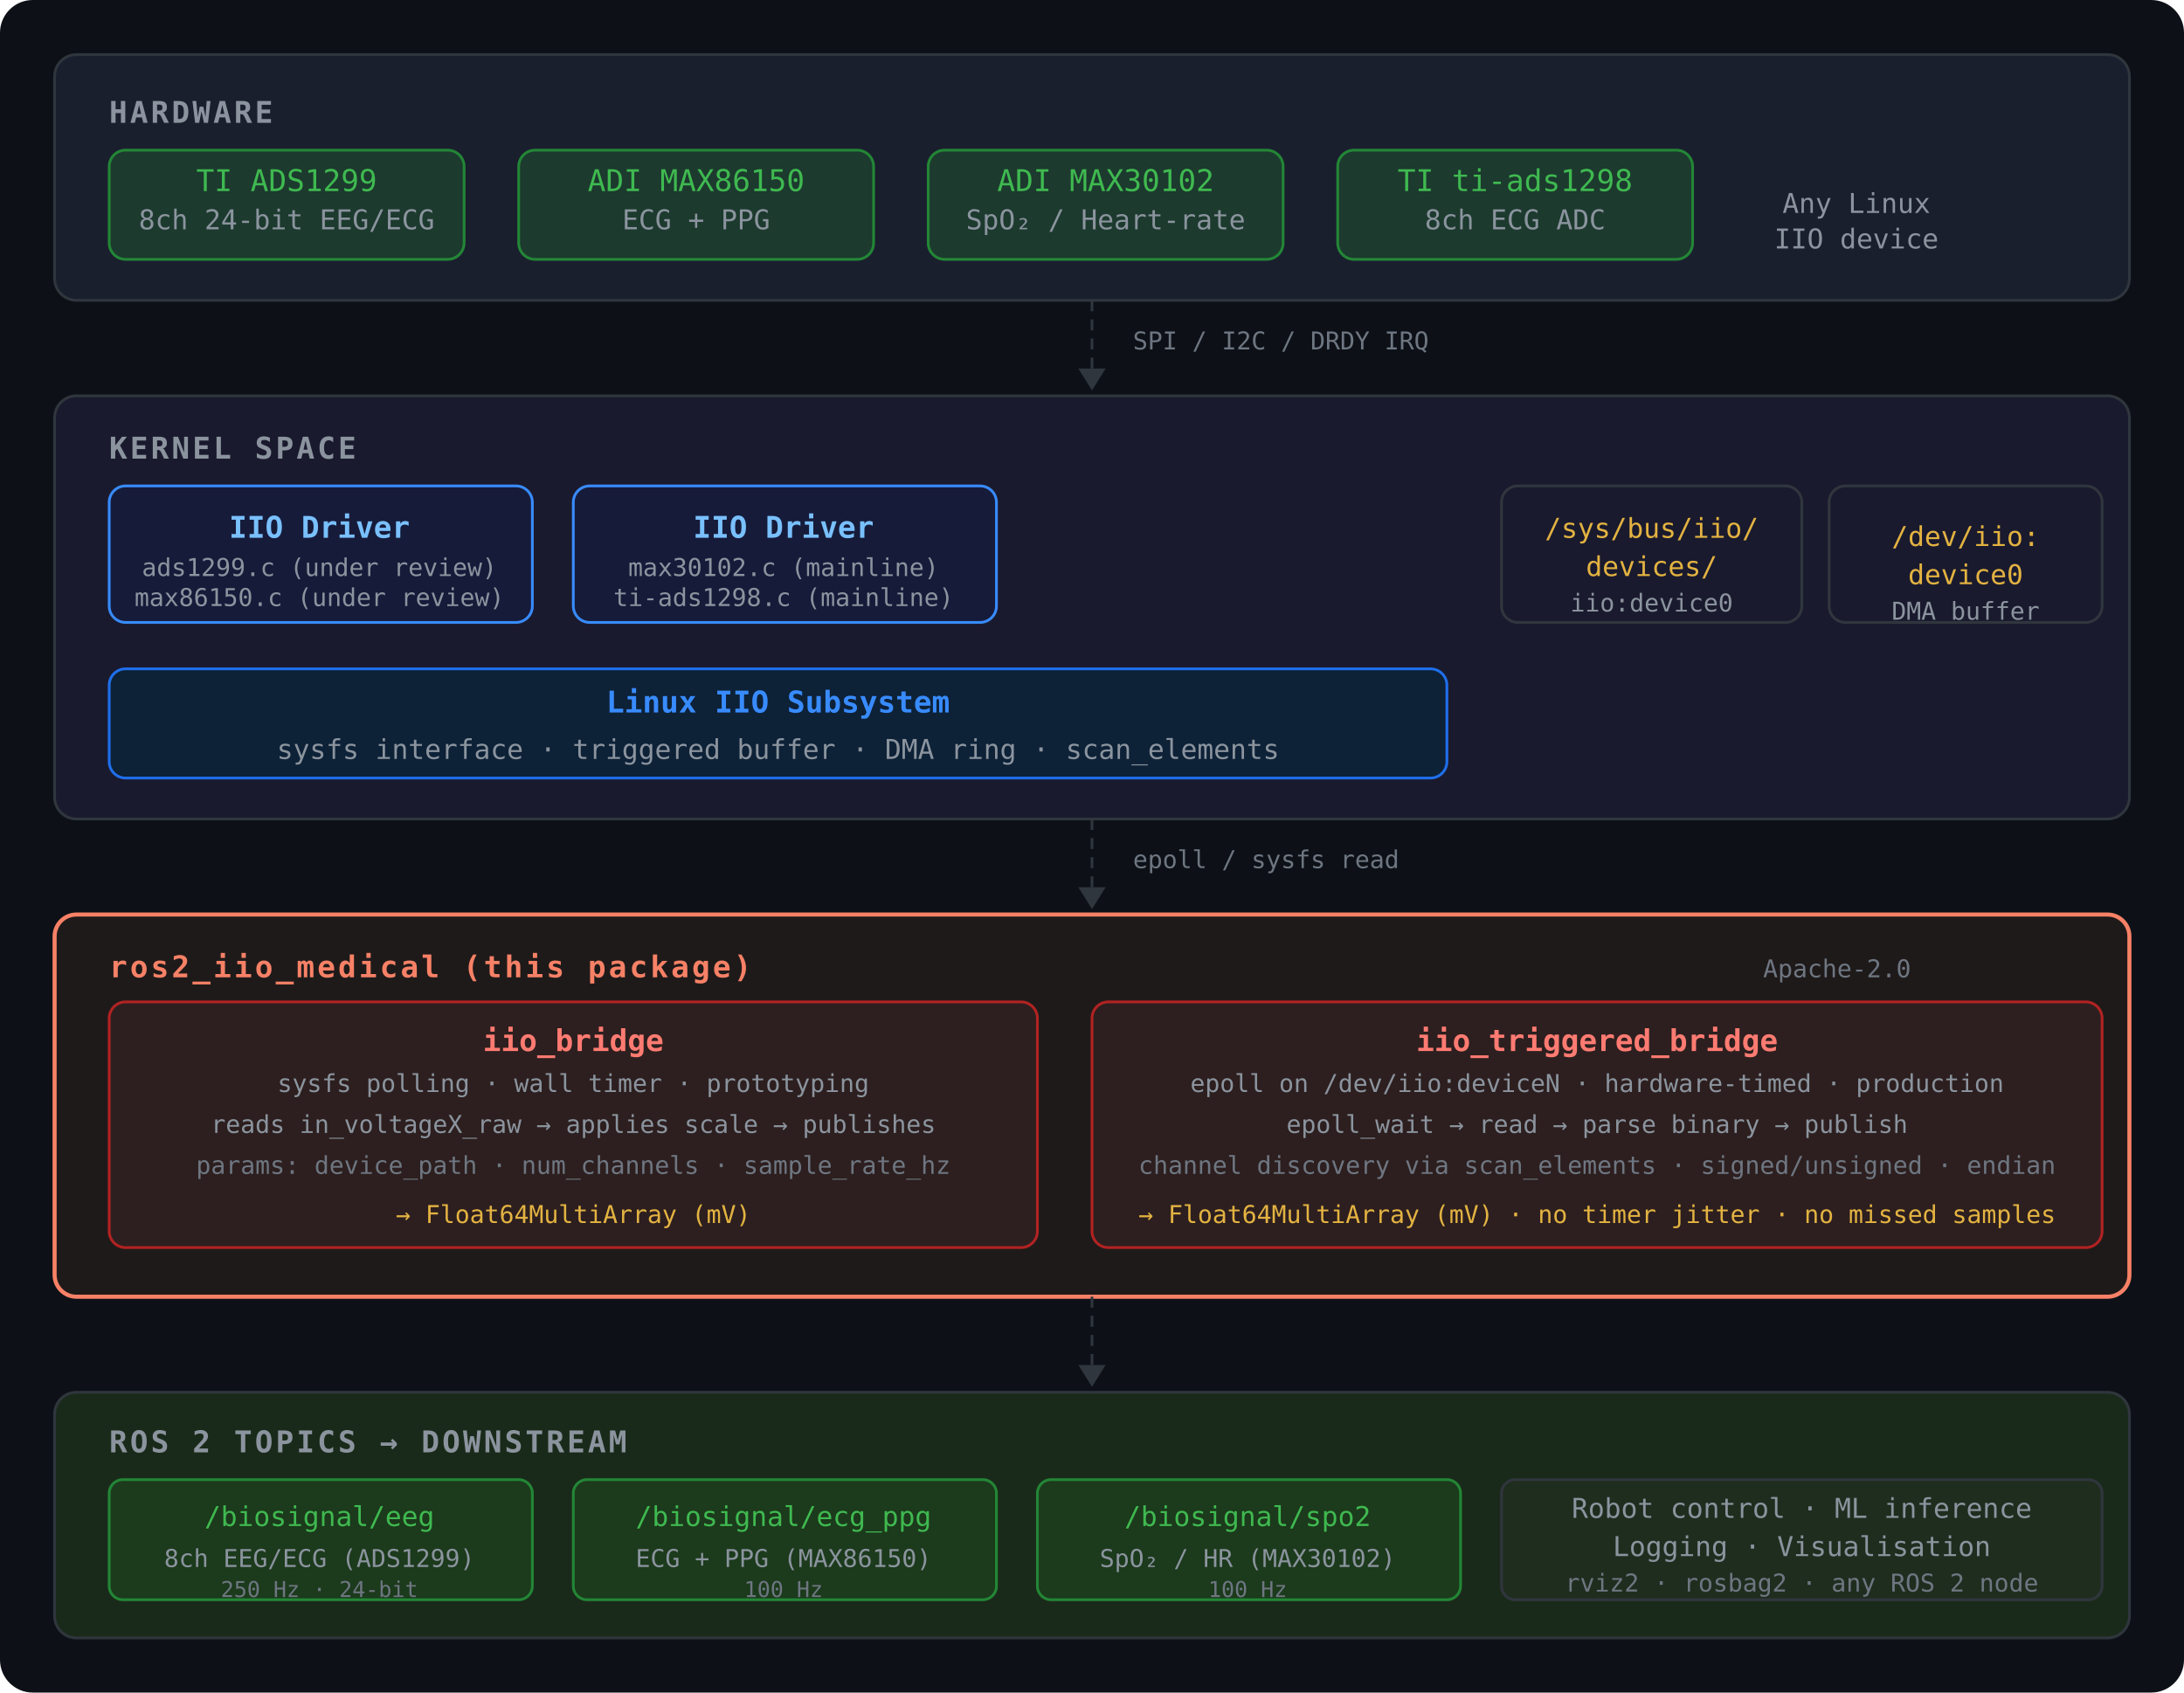
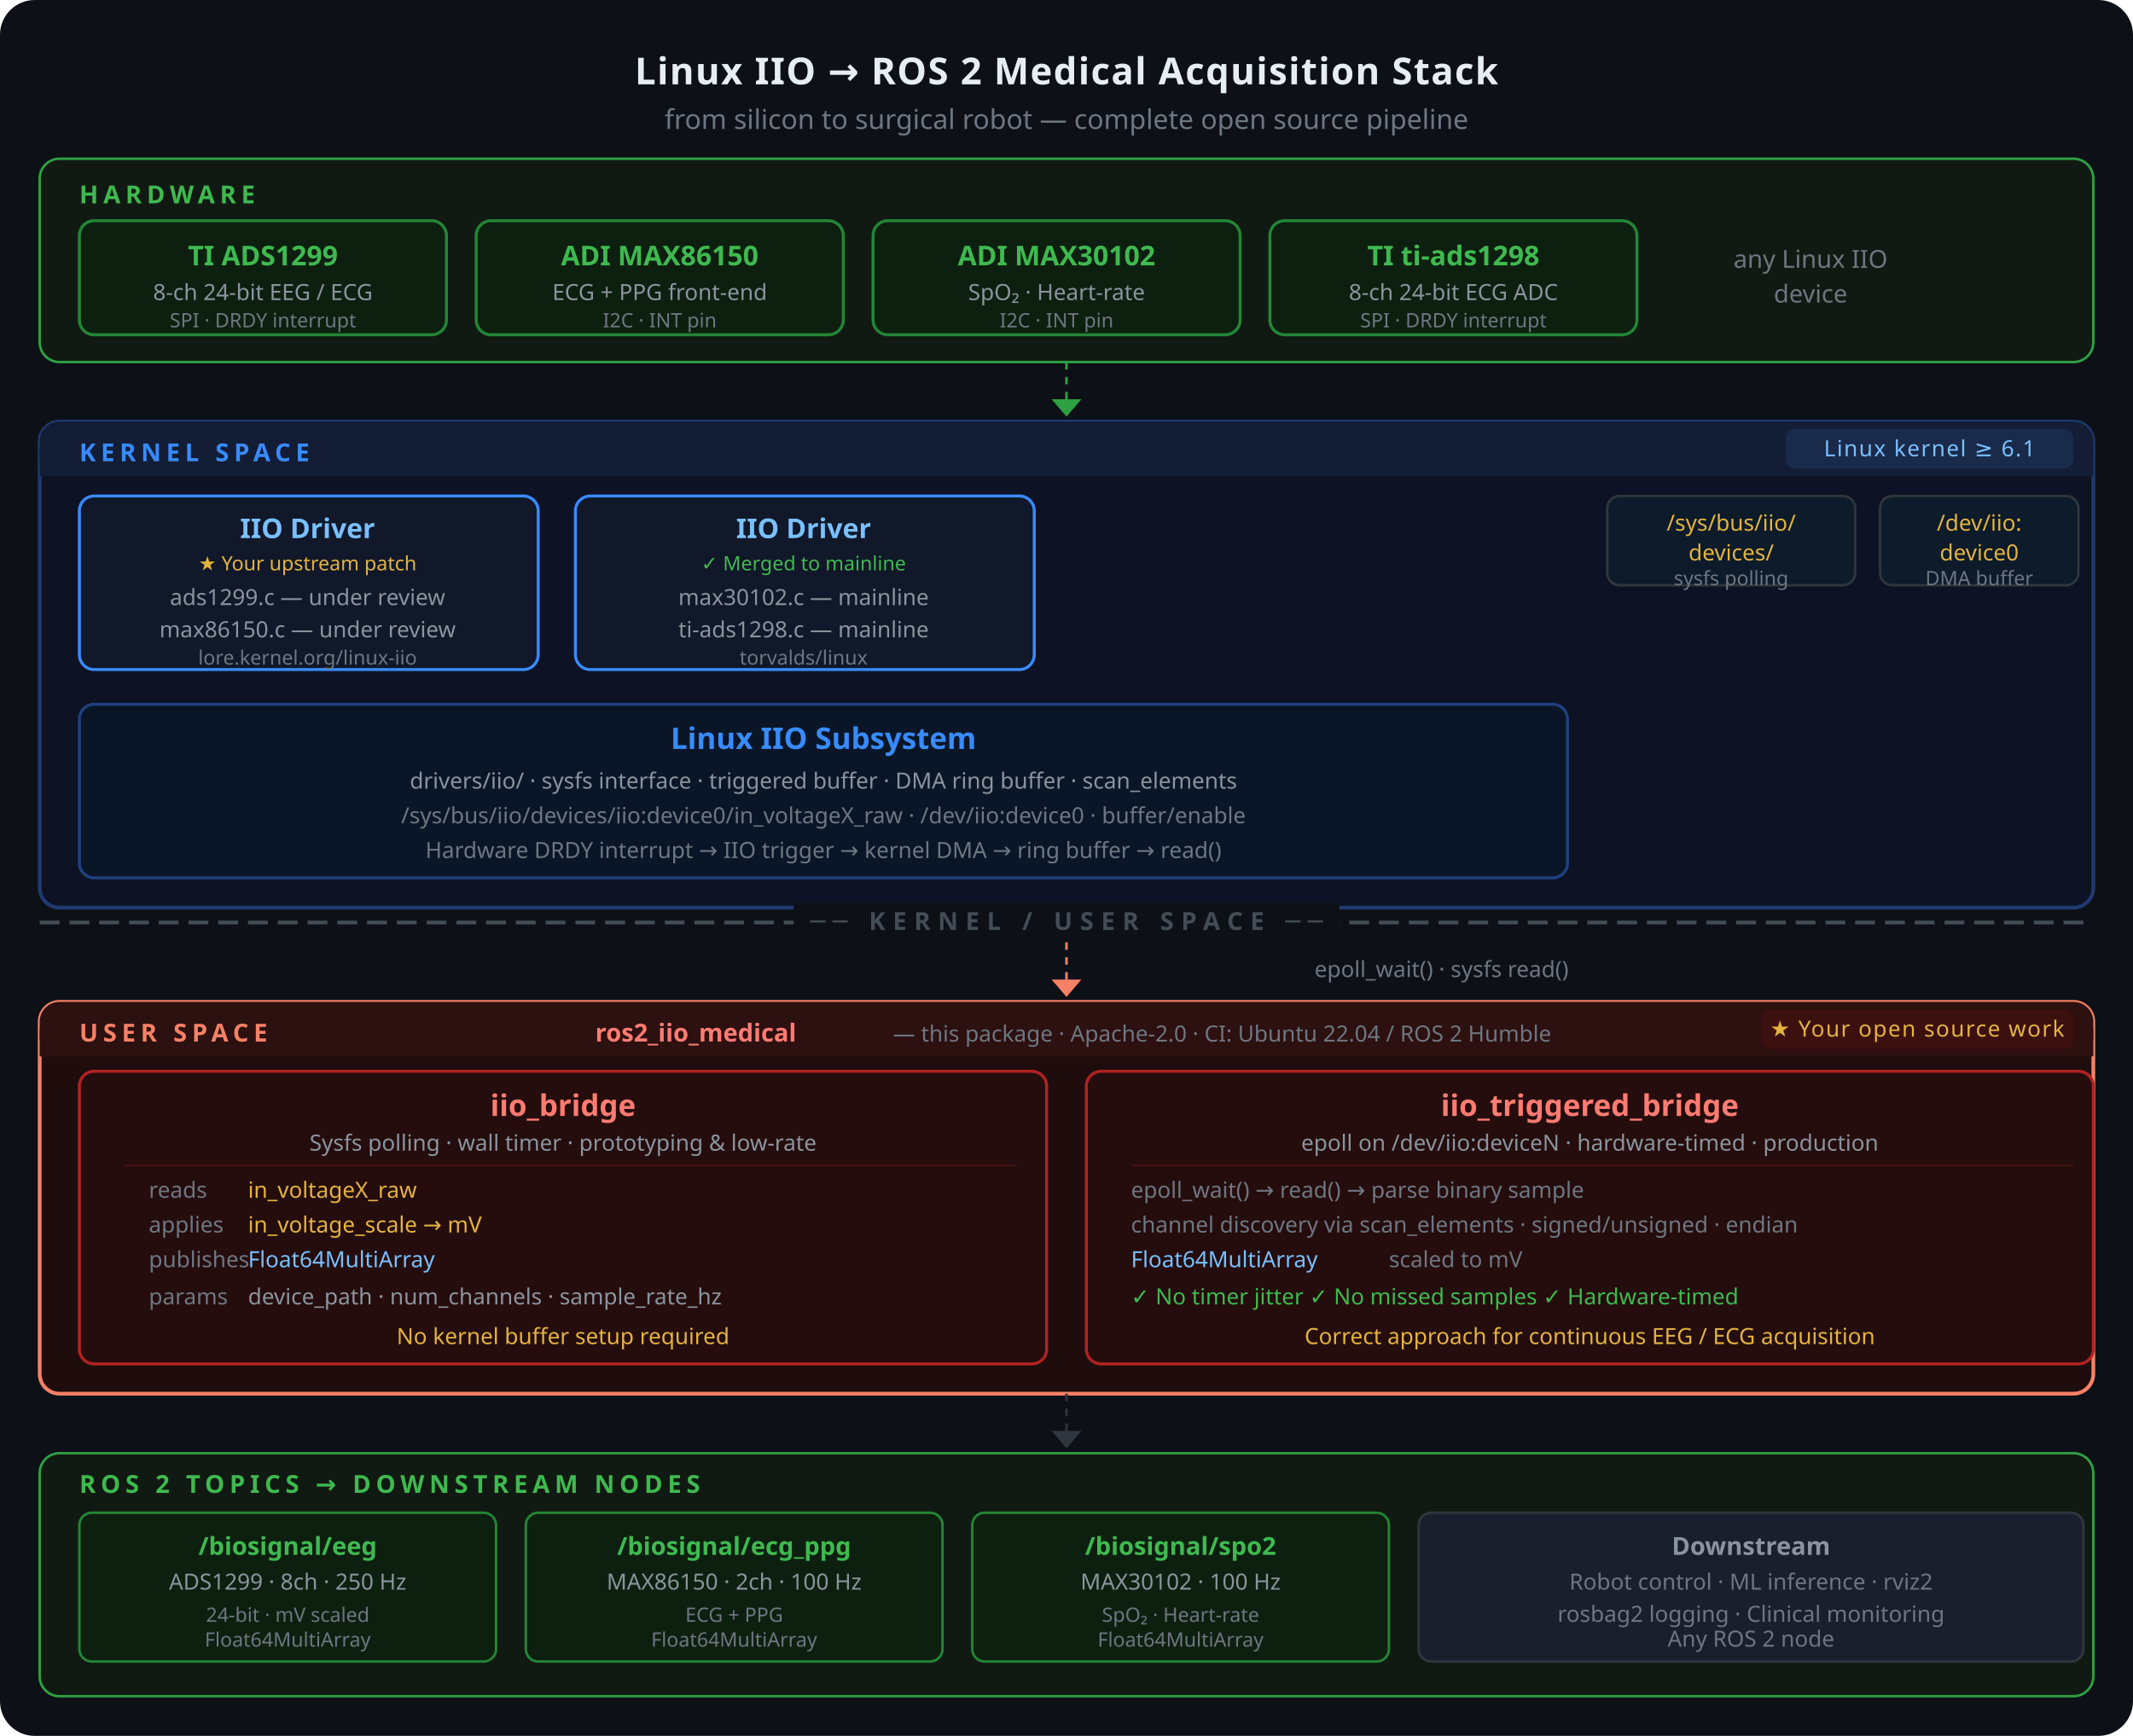
- <svg xmlns="http://www.w3.org/2000/svg" viewBox="0 0 800 620" font-family="monospace, sans-serif">
-   <rect width="800" height="620" fill="#0d1117" rx="12" />
-   <rect x="20" y="20" width="760" height="90" fill="#1a1f2e" rx="8" stroke="#30363d" stroke-width="1" />
-   <text x="40" y="45" fill="#8b949e" font-size="11" font-weight="bold" letter-spacing="1">HARDWARE</text>
-   <rect x="40" y="55" width="130" height="40" fill="#1c3a2e" rx="6" stroke="#238636" stroke-width="1" />
-   <text x="105" y="70" fill="#3fb950" font-size="11" text-anchor="middle">TI ADS1299</text>
-   <text x="105" y="84" fill="#8b949e" font-size="10" text-anchor="middle">8ch 24-bit EEG/ECG</text>
-   <rect x="190" y="55" width="130" height="40" fill="#1c3a2e" rx="6" stroke="#238636" stroke-width="1" />
-   <text x="255" y="70" fill="#3fb950" font-size="11" text-anchor="middle">ADI MAX86150</text>
-   <text x="255" y="84" fill="#8b949e" font-size="10" text-anchor="middle">ECG + PPG</text>
-   <rect x="340" y="55" width="130" height="40" fill="#1c3a2e" rx="6" stroke="#238636" stroke-width="1" />
-   <text x="405" y="70" fill="#3fb950" font-size="11" text-anchor="middle">ADI MAX30102</text>
-   <text x="405" y="84" fill="#8b949e" font-size="10" text-anchor="middle">SpO₂ / Heart-rate</text>
-   <rect x="490" y="55" width="130" height="40" fill="#1c3a2e" rx="6" stroke="#238636" stroke-width="1" />
-   <text x="555" y="70" fill="#3fb950" font-size="11" text-anchor="middle">TI ti-ads1298</text>
-   <text x="555" y="84" fill="#8b949e" font-size="10" text-anchor="middle">8ch ECG ADC</text>
-   <text x="680" y="78" fill="#8b949e" font-size="10" text-anchor="middle">Any Linux</text>
-   <text x="680" y="91" fill="#8b949e" font-size="10" text-anchor="middle">IIO device</text>
-   <line x1="400" y1="110" x2="400" y2="138" stroke="#30363d" stroke-width="1" stroke-dasharray="4,3" />
-   <polygon points="395,135 405,135 400,143" fill="#30363d" />
-   <text x="415" y="128" fill="#6e7681" font-size="9">SPI / I2C / DRDY IRQ</text>
-   <rect x="20" y="145" width="760" height="155" fill="#1a1a2e" rx="8" stroke="#30363d" stroke-width="1" />
-   <text x="40" y="168" fill="#8b949e" font-size="11" font-weight="bold" letter-spacing="1">KERNEL SPACE</text>
-   <rect x="40" y="178" width="155" height="50" fill="#161b3a" rx="6" stroke="#388bfd" stroke-width="1" />
-   <text x="117" y="197" fill="#79c0ff" font-size="11" text-anchor="middle" font-weight="bold">IIO Driver</text>
-   <text x="117" y="211" fill="#8b949e" font-size="9" text-anchor="middle">ads1299.c (under review)</text>
-   <text x="117" y="222" fill="#8b949e" font-size="9" text-anchor="middle">max86150.c (under review)</text>
-   <rect x="210" y="178" width="155" height="50" fill="#161b3a" rx="6" stroke="#388bfd" stroke-width="1" />
-   <text x="287" y="197" fill="#79c0ff" font-size="11" text-anchor="middle" font-weight="bold">IIO Driver</text>
-   <text x="287" y="211" fill="#8b949e" font-size="9" text-anchor="middle">max30102.c (mainline)</text>
-   <text x="287" y="222" fill="#8b949e" font-size="9" text-anchor="middle">ti-ads1298.c (mainline)</text>
-   <rect x="40" y="245" width="490" height="40" fill="#0d2137" rx="6" stroke="#1f6feb" stroke-width="1" />
-   <text x="285" y="261" fill="#388bfd" font-size="11" text-anchor="middle" font-weight="bold">Linux IIO Subsystem</text>
-   <text x="285" y="278" fill="#8b949e" font-size="10" text-anchor="middle">sysfs interface · triggered buffer · DMA ring · scan_elements</text>
-   <rect x="550" y="178" width="110" height="50" fill="#1a1a2e" rx="6" stroke="#30363d" stroke-width="1" />
-   <text x="605" y="197" fill="#e3b341" font-size="10" text-anchor="middle">/sys/bus/iio/</text>
-   <text x="605" y="211" fill="#e3b341" font-size="10" text-anchor="middle">devices/</text>
-   <text x="605" y="224" fill="#8b949e" font-size="9" text-anchor="middle">iio:device0</text>
-   <rect x="670" y="178" width="100" height="50" fill="#1a1a2e" rx="6" stroke="#30363d" stroke-width="1" />
-   <text x="720" y="200" fill="#e3b341" font-size="10" text-anchor="middle">/dev/iio:</text>
-   <text x="720" y="214" fill="#e3b341" font-size="10" text-anchor="middle">device0</text>
-   <text x="720" y="227" fill="#8b949e" font-size="9" text-anchor="middle">DMA buffer</text>
-   <line x1="400" y1="300" x2="400" y2="328" stroke="#30363d" stroke-width="1" stroke-dasharray="4,3" />
-   <polygon points="395,325 405,325 400,333" fill="#30363d" />
-   <text x="415" y="318" fill="#6e7681" font-size="9">epoll / sysfs read</text>
-   <rect x="20" y="335" width="760" height="140" fill="#1f1a1a" rx="8" stroke="#f78166" stroke-width="1.5" />
-   <text x="40" y="358" fill="#f78166" font-size="11" font-weight="bold" letter-spacing="1">ros2_iio_medical  (this package)</text>
-   <text x="700" y="358" fill="#6e7681" font-size="9" text-anchor="end">Apache-2.0</text>
-   <rect x="40" y="367" width="340" height="90" fill="#2d1f1f" rx="6" stroke="#b22222" stroke-width="1" />
-   <text x="210" y="385" fill="#ff7b72" font-size="11" text-anchor="middle" font-weight="bold">iio_bridge</text>
-   <text x="210" y="400" fill="#8b949e" font-size="9" text-anchor="middle">sysfs polling · wall timer · prototyping</text>
-   <text x="210" y="415" fill="#8b949e" font-size="9" text-anchor="middle">reads in_voltageX_raw → applies scale → publishes</text>
-   <text x="210" y="430" fill="#6e7681" font-size="9" text-anchor="middle">params: device_path · num_channels · sample_rate_hz</text>
-   <text x="210" y="448" fill="#e3b341" font-size="9" text-anchor="middle">→ Float64MultiArray (mV)</text>
-   <rect x="400" y="367" width="370" height="90" fill="#2d1f1f" rx="6" stroke="#b22222" stroke-width="1" />
-   <text x="585" y="385" fill="#ff7b72" font-size="11" text-anchor="middle" font-weight="bold">iio_triggered_bridge</text>
-   <text x="585" y="400" fill="#8b949e" font-size="9" text-anchor="middle">epoll on /dev/iio:deviceN · hardware-timed · production</text>
-   <text x="585" y="415" fill="#8b949e" font-size="9" text-anchor="middle">epoll_wait → read → parse binary → publish</text>
-   <text x="585" y="430" fill="#6e7681" font-size="9" text-anchor="middle">channel discovery via scan_elements · signed/unsigned · endian</text>
-   <text x="585" y="448" fill="#e3b341" font-size="9" text-anchor="middle">→ Float64MultiArray (mV)  · no timer jitter · no missed samples</text>
-   <line x1="400" y1="475" x2="400" y2="503" stroke="#30363d" stroke-width="1" stroke-dasharray="4,3" />
-   <polygon points="395,500 405,500 400,508" fill="#30363d" />
-   <rect x="20" y="510" width="760" height="90" fill="#1a2a1a" rx="8" stroke="#30363d" stroke-width="1" />
-   <text x="40" y="532" fill="#8b949e" font-size="11" font-weight="bold" letter-spacing="1">ROS 2 TOPICS  →  DOWNSTREAM</text>
-   <rect x="40" y="542" width="155" height="44" fill="#1c3a1c" rx="5" stroke="#238636" stroke-width="1" />
-   <text x="117" y="559" fill="#3fb950" font-size="10" text-anchor="middle">/biosignal/eeg</text>
-   <text x="117" y="574" fill="#8b949e" font-size="9" text-anchor="middle">8ch EEG/ECG (ADS1299)</text>
-   <text x="117" y="585" fill="#6e7681" font-size="8" text-anchor="middle">250 Hz · 24-bit</text>
-   <rect x="210" y="542" width="155" height="44" fill="#1c3a1c" rx="5" stroke="#238636" stroke-width="1" />
-   <text x="287" y="559" fill="#3fb950" font-size="10" text-anchor="middle">/biosignal/ecg_ppg</text>
-   <text x="287" y="574" fill="#8b949e" font-size="9" text-anchor="middle">ECG + PPG (MAX86150)</text>
-   <text x="287" y="585" fill="#6e7681" font-size="8" text-anchor="middle">100 Hz</text>
-   <rect x="380" y="542" width="155" height="44" fill="#1c3a1c" rx="5" stroke="#238636" stroke-width="1" />
-   <text x="457" y="559" fill="#3fb950" font-size="10" text-anchor="middle">/biosignal/spo2</text>
-   <text x="457" y="574" fill="#8b949e" font-size="9" text-anchor="middle">SpO₂ / HR (MAX30102)</text>
-   <text x="457" y="585" fill="#6e7681" font-size="8" text-anchor="middle">100 Hz</text>
-   <rect x="550" y="542" width="220" height="44" fill="#1f2d1f" rx="5" stroke="#30363d" stroke-width="1" />
-   <text x="660" y="556" fill="#8b949e" font-size="10" text-anchor="middle">Robot control · ML inference</text>
-   <text x="660" y="570" fill="#8b949e" font-size="10" text-anchor="middle">Logging · Visualisation</text>
-   <text x="660" y="583" fill="#6e7681" font-size="9" text-anchor="middle">rviz2 · rosbag2 · any ROS 2 node</text>
+ <svg xmlns="http://www.w3.org/2000/svg" viewBox="0 0 860 700" font-family="'Segoe UI', system-ui, sans-serif">
+   <rect width="860" height="700" fill="#0d1117" rx="14" />
+   <text x="430" y="34" fill="#e6edf3" font-size="15" font-weight="bold" text-anchor="middle" letter-spacing="0.5">Linux IIO → ROS 2 Medical Acquisition Stack</text>
+   <text x="430" y="52" fill="#6e7681" font-size="11" text-anchor="middle">from silicon to surgical robot — complete open source pipeline</text>
+   <rect x="16" y="64" width="828" height="82" fill="#111a12" rx="8" stroke="#2ea043" stroke-width="1" />
+   <text x="32" y="82" fill="#3fb950" font-size="10" font-weight="bold" letter-spacing="2">HARDWARE</text>
+   <rect x="32" y="89" width="148" height="46" fill="#0d2010" rx="6" stroke="#238636" stroke-width="1.2" />
+   <text x="106" y="107" fill="#3fb950" font-size="11" font-weight="bold" text-anchor="middle">TI ADS1299</text>
+   <text x="106" y="121" fill="#8b949e" font-size="9" text-anchor="middle">8-ch 24-bit EEG / ECG</text>
+   <text x="106" y="132" fill="#6e7681" font-size="8" text-anchor="middle">SPI · DRDY interrupt</text>
+   <rect x="192" y="89" width="148" height="46" fill="#0d2010" rx="6" stroke="#238636" stroke-width="1.2" />
+   <text x="266" y="107" fill="#3fb950" font-size="11" font-weight="bold" text-anchor="middle">ADI MAX86150</text>
+   <text x="266" y="121" fill="#8b949e" font-size="9" text-anchor="middle">ECG + PPG front-end</text>
+   <text x="266" y="132" fill="#6e7681" font-size="8" text-anchor="middle">I2C · INT pin</text>
+   <rect x="352" y="89" width="148" height="46" fill="#0d2010" rx="6" stroke="#238636" stroke-width="1.2" />
+   <text x="426" y="107" fill="#3fb950" font-size="11" font-weight="bold" text-anchor="middle">ADI MAX30102</text>
+   <text x="426" y="121" fill="#8b949e" font-size="9" text-anchor="middle">SpO₂ · Heart-rate</text>
+   <text x="426" y="132" fill="#6e7681" font-size="8" text-anchor="middle">I2C · INT pin</text>
+   <rect x="512" y="89" width="148" height="46" fill="#0d2010" rx="6" stroke="#238636" stroke-width="1.2" />
+   <text x="586" y="107" fill="#3fb950" font-size="11" font-weight="bold" text-anchor="middle">TI ti-ads1298</text>
+   <text x="586" y="121" fill="#8b949e" font-size="9" text-anchor="middle">8-ch 24-bit ECG ADC</text>
+   <text x="586" y="132" fill="#6e7681" font-size="8" text-anchor="middle">SPI · DRDY interrupt</text>
+   <text x="730" y="108" fill="#6e7681" font-size="10" text-anchor="middle">any Linux IIO</text>
+   <text x="730" y="122" fill="#6e7681" font-size="10" text-anchor="middle">device</text>
+   <line x1="430" y1="146" x2="430" y2="164" stroke="#2ea043" stroke-width="1" stroke-dasharray="3,3" />
+   <polygon points="424,161 436,161 430,168" fill="#2ea043" />
+   <rect x="16" y="170" width="828" height="196" fill="#0d1225" rx="8" stroke="#1f3a6e" stroke-width="1.5" />
+   <rect x="16" y="170" width="828" height="22" fill="#131d35" rx="8" />
+   <rect x="16" y="181" width="828" height="11" fill="#131d35" />
+   <text x="32" y="186" fill="#388bfd" font-size="10" font-weight="bold" letter-spacing="2">KERNEL SPACE</text>
+   <rect x="720" y="173" width="116" height="16" fill="#1a2a4a" rx="4" />
+   <text x="778" y="184" fill="#79c0ff" font-size="9" text-anchor="middle" letter-spacing="0.5">Linux kernel ≥ 6.1</text>
+   <rect x="32" y="200" width="185" height="70" fill="#111829" rx="6" stroke="#388bfd" stroke-width="1.2" />
+   <text x="124" y="217" fill="#79c0ff" font-size="11" font-weight="bold" text-anchor="middle">IIO Driver</text>
+   <text x="124" y="230" fill="#e3b341" font-size="8" text-anchor="middle">★ Your upstream patch</text>
+   <text x="124" y="244" fill="#8b949e" font-size="9" text-anchor="middle">ads1299.c — under review</text>
+   <text x="124" y="257" fill="#8b949e" font-size="9" text-anchor="middle">max86150.c — under review</text>
+   <text x="124" y="268" fill="#6e7681" font-size="8" text-anchor="middle">lore.kernel.org/linux-iio</text>
+   <rect x="232" y="200" width="185" height="70" fill="#111829" rx="6" stroke="#388bfd" stroke-width="1.2" />
+   <text x="324" y="217" fill="#79c0ff" font-size="11" font-weight="bold" text-anchor="middle">IIO Driver</text>
+   <text x="324" y="230" fill="#3fb950" font-size="8" text-anchor="middle">✓ Merged to mainline</text>
+   <text x="324" y="244" fill="#8b949e" font-size="9" text-anchor="middle">max30102.c — mainline</text>
+   <text x="324" y="257" fill="#8b949e" font-size="9" text-anchor="middle">ti-ads1298.c — mainline</text>
+   <text x="324" y="268" fill="#6e7681" font-size="8" text-anchor="middle">torvalds/linux</text>
+   <rect x="32" y="284" width="600" height="70" fill="#0a1628" rx="6" stroke="#1f4080" stroke-width="1.2" />
+   <text x="332" y="302" fill="#388bfd" font-size="12" font-weight="bold" text-anchor="middle">Linux IIO Subsystem</text>
+   <text x="332" y="318" fill="#8b949e" font-size="9" text-anchor="middle">drivers/iio/ · sysfs interface · triggered buffer · DMA ring buffer · scan_elements</text>
+   <text x="332" y="332" fill="#6e7681" font-size="9" text-anchor="middle">/sys/bus/iio/devices/iio:device0/in_voltageX_raw  ·  /dev/iio:device0  ·  buffer/enable</text>
+   <text x="332" y="346" fill="#6e7681" font-size="9" text-anchor="middle">Hardware DRDY interrupt → IIO trigger → kernel DMA → ring buffer → read()</text>
+   <rect x="648" y="200" width="100" height="36" fill="#0d1b2a" rx="5" stroke="#30363d" stroke-width="1" />
+   <text x="698" y="214" fill="#e3b341" font-size="9" text-anchor="middle">/sys/bus/iio/</text>
+   <text x="698" y="226" fill="#e3b341" font-size="9" text-anchor="middle">devices/</text>
+   <text x="698" y="236" fill="#6e7681" font-size="8" text-anchor="middle">sysfs polling</text>
+   <rect x="758" y="200" width="80" height="36" fill="#0d1b2a" rx="5" stroke="#30363d" stroke-width="1" />
+   <text x="798" y="214" fill="#e3b341" font-size="9" text-anchor="middle">/dev/iio:</text>
+   <text x="798" y="226" fill="#e3b341" font-size="9" text-anchor="middle">device0</text>
+   <text x="798" y="236" fill="#6e7681" font-size="8" text-anchor="middle">DMA buffer</text>
+   <line x1="16" y1="372" x2="844" y2="372" stroke="#444c56" stroke-width="1.5" stroke-dasharray="8,4" />
+   <rect x="320" y="364" width="220" height="16" fill="#0d1117" />
+   <text x="430" y="375" fill="#444c56" font-size="10" font-weight="bold" text-anchor="middle" letter-spacing="3">── KERNEL / USER SPACE ──</text>
+   <line x1="430" y1="380" x2="430" y2="398" stroke="#f78166" stroke-width="1" stroke-dasharray="3,3" />
+   <polygon points="424,395 436,395 430,402" fill="#f78166" />
+   <text x="530" y="394" fill="#6e7681" font-size="9">epoll_wait() · sysfs read()</text>
+   <rect x="16" y="404" width="828" height="158" fill="#1f0d0d" rx="8" stroke="#f78166" stroke-width="1.5" />
+   <rect x="16" y="404" width="828" height="22" fill="#2d1010" rx="8" />
+   <rect x="16" y="415" width="828" height="11" fill="#2d1010" />
+   <text x="32" y="420" fill="#f78166" font-size="10" font-weight="bold" letter-spacing="2">USER SPACE</text>
+   <text x="240" y="420" fill="#ff7b72" font-size="10" font-weight="bold">ros2_iio_medical</text>
+   <text x="360" y="420" fill="#6e7681" font-size="9">— this package · Apache-2.0 · CI: Ubuntu 22.04 / ROS 2 Humble</text>
+   <rect x="710" y="407" width="126" height="16" fill="#3d1010" rx="4" />
+   <text x="773" y="418" fill="#e3b341" font-size="9" text-anchor="middle" letter-spacing="0.5">★ Your open source work</text>
+   <rect x="32" y="432" width="390" height="118" fill="#250d0d" rx="6" stroke="#b22222" stroke-width="1.2" />
+   <text x="227" y="450" fill="#ff7b72" font-size="12" font-weight="bold" text-anchor="middle">iio_bridge</text>
+   <text x="227" y="464" fill="#8b949e" font-size="9" text-anchor="middle">Sysfs polling · wall timer · prototyping &amp; low-rate</text>
+   <line x1="50" y1="470" x2="410" y2="470" stroke="#3d1010" stroke-width="1" />
+   <text x="60" y="483" fill="#6e7681" font-size="9">reads</text>
+   <text x="100" y="483" fill="#e3b341" font-size="9">in_voltageX_raw</text>
+   <text x="60" y="497" fill="#6e7681" font-size="9">applies</text>
+   <text x="100" y="497" fill="#e3b341" font-size="9">in_voltage_scale → mV</text>
+   <text x="60" y="511" fill="#6e7681" font-size="9">publishes</text>
+   <text x="100" y="511" fill="#79c0ff" font-size="9">Float64MultiArray</text>
+   <text x="60" y="526" fill="#6e7681" font-size="9">params</text>
+   <text x="100" y="526" fill="#8b949e" font-size="9">device_path · num_channels · sample_rate_hz</text>
+   <text x="227" y="542" fill="#e3b341" font-size="9" text-anchor="middle">No kernel buffer setup required</text>
+   <rect x="438" y="432" width="406" height="118" fill="#250d0d" rx="6" stroke="#b22222" stroke-width="1.2" />
+   <text x="641" y="450" fill="#ff7b72" font-size="12" font-weight="bold" text-anchor="middle">iio_triggered_bridge</text>
+   <text x="641" y="464" fill="#8b949e" font-size="9" text-anchor="middle">epoll on /dev/iio:deviceN · hardware-timed · production</text>
+   <line x1="456" y1="470" x2="836" y2="470" stroke="#3d1010" stroke-width="1" />
+   <text x="456" y="483" fill="#6e7681" font-size="9">epoll_wait() → read() → parse binary sample</text>
+   <text x="456" y="497" fill="#6e7681" font-size="9">channel discovery via scan_elements · signed/unsigned · endian</text>
+   <text x="456" y="511" fill="#79c0ff" font-size="9">Float64MultiArray  </text>
+   <text x="560" y="511" fill="#6e7681" font-size="9">scaled to mV</text>
+   <text x="456" y="526" fill="#3fb950" font-size="9">✓ No timer jitter  ✓ No missed samples  ✓ Hardware-timed</text>
+   <text x="641" y="542" fill="#e3b341" font-size="9" text-anchor="middle">Correct approach for continuous EEG / ECG acquisition</text>
+   <line x1="430" y1="562" x2="430" y2="580" stroke="#30363d" stroke-width="1" stroke-dasharray="3,3" />
+   <polygon points="424,577 436,577 430,584" fill="#30363d" />
+   <rect x="16" y="586" width="828" height="98" fill="#111a12" rx="8" stroke="#2ea043" stroke-width="1" />
+   <text x="32" y="602" fill="#3fb950" font-size="10" font-weight="bold" letter-spacing="2">ROS 2 TOPICS  →  DOWNSTREAM NODES</text>
+   <rect x="32" y="610" width="168" height="60" fill="#0d2010" rx="5" stroke="#238636" stroke-width="1" />
+   <text x="116" y="627" fill="#3fb950" font-size="10" font-weight="bold" text-anchor="middle">/biosignal/eeg</text>
+   <text x="116" y="641" fill="#8b949e" font-size="9" text-anchor="middle">ADS1299 · 8ch · 250 Hz</text>
+   <text x="116" y="654" fill="#6e7681" font-size="8" text-anchor="middle">24-bit · mV scaled</text>
+   <text x="116" y="664" fill="#6e7681" font-size="8" text-anchor="middle">Float64MultiArray</text>
+   <rect x="212" y="610" width="168" height="60" fill="#0d2010" rx="5" stroke="#238636" stroke-width="1" />
+   <text x="296" y="627" fill="#3fb950" font-size="10" font-weight="bold" text-anchor="middle">/biosignal/ecg_ppg</text>
+   <text x="296" y="641" fill="#8b949e" font-size="9" text-anchor="middle">MAX86150 · 2ch · 100 Hz</text>
+   <text x="296" y="654" fill="#6e7681" font-size="8" text-anchor="middle">ECG + PPG</text>
+   <text x="296" y="664" fill="#6e7681" font-size="8" text-anchor="middle">Float64MultiArray</text>
+   <rect x="392" y="610" width="168" height="60" fill="#0d2010" rx="5" stroke="#238636" stroke-width="1" />
+   <text x="476" y="627" fill="#3fb950" font-size="10" font-weight="bold" text-anchor="middle">/biosignal/spo2</text>
+   <text x="476" y="641" fill="#8b949e" font-size="9" text-anchor="middle">MAX30102 · 100 Hz</text>
+   <text x="476" y="654" fill="#6e7681" font-size="8" text-anchor="middle">SpO₂ · Heart-rate</text>
+   <text x="476" y="664" fill="#6e7681" font-size="8" text-anchor="middle">Float64MultiArray</text>
+   <rect x="572" y="610" width="268" height="60" fill="#1a1f2e" rx="5" stroke="#30363d" stroke-width="1" />
+   <text x="706" y="627" fill="#8b949e" font-size="10" font-weight="bold" text-anchor="middle">Downstream</text>
+   <text x="706" y="641" fill="#6e7681" font-size="9" text-anchor="middle">Robot control · ML inference · rviz2</text>
+   <text x="706" y="654" fill="#6e7681" font-size="9" text-anchor="middle">rosbag2 logging · Clinical monitoring</text>
+   <text x="706" y="664" fill="#6e7681" font-size="9" text-anchor="middle">Any ROS 2 node</text>
</svg>
